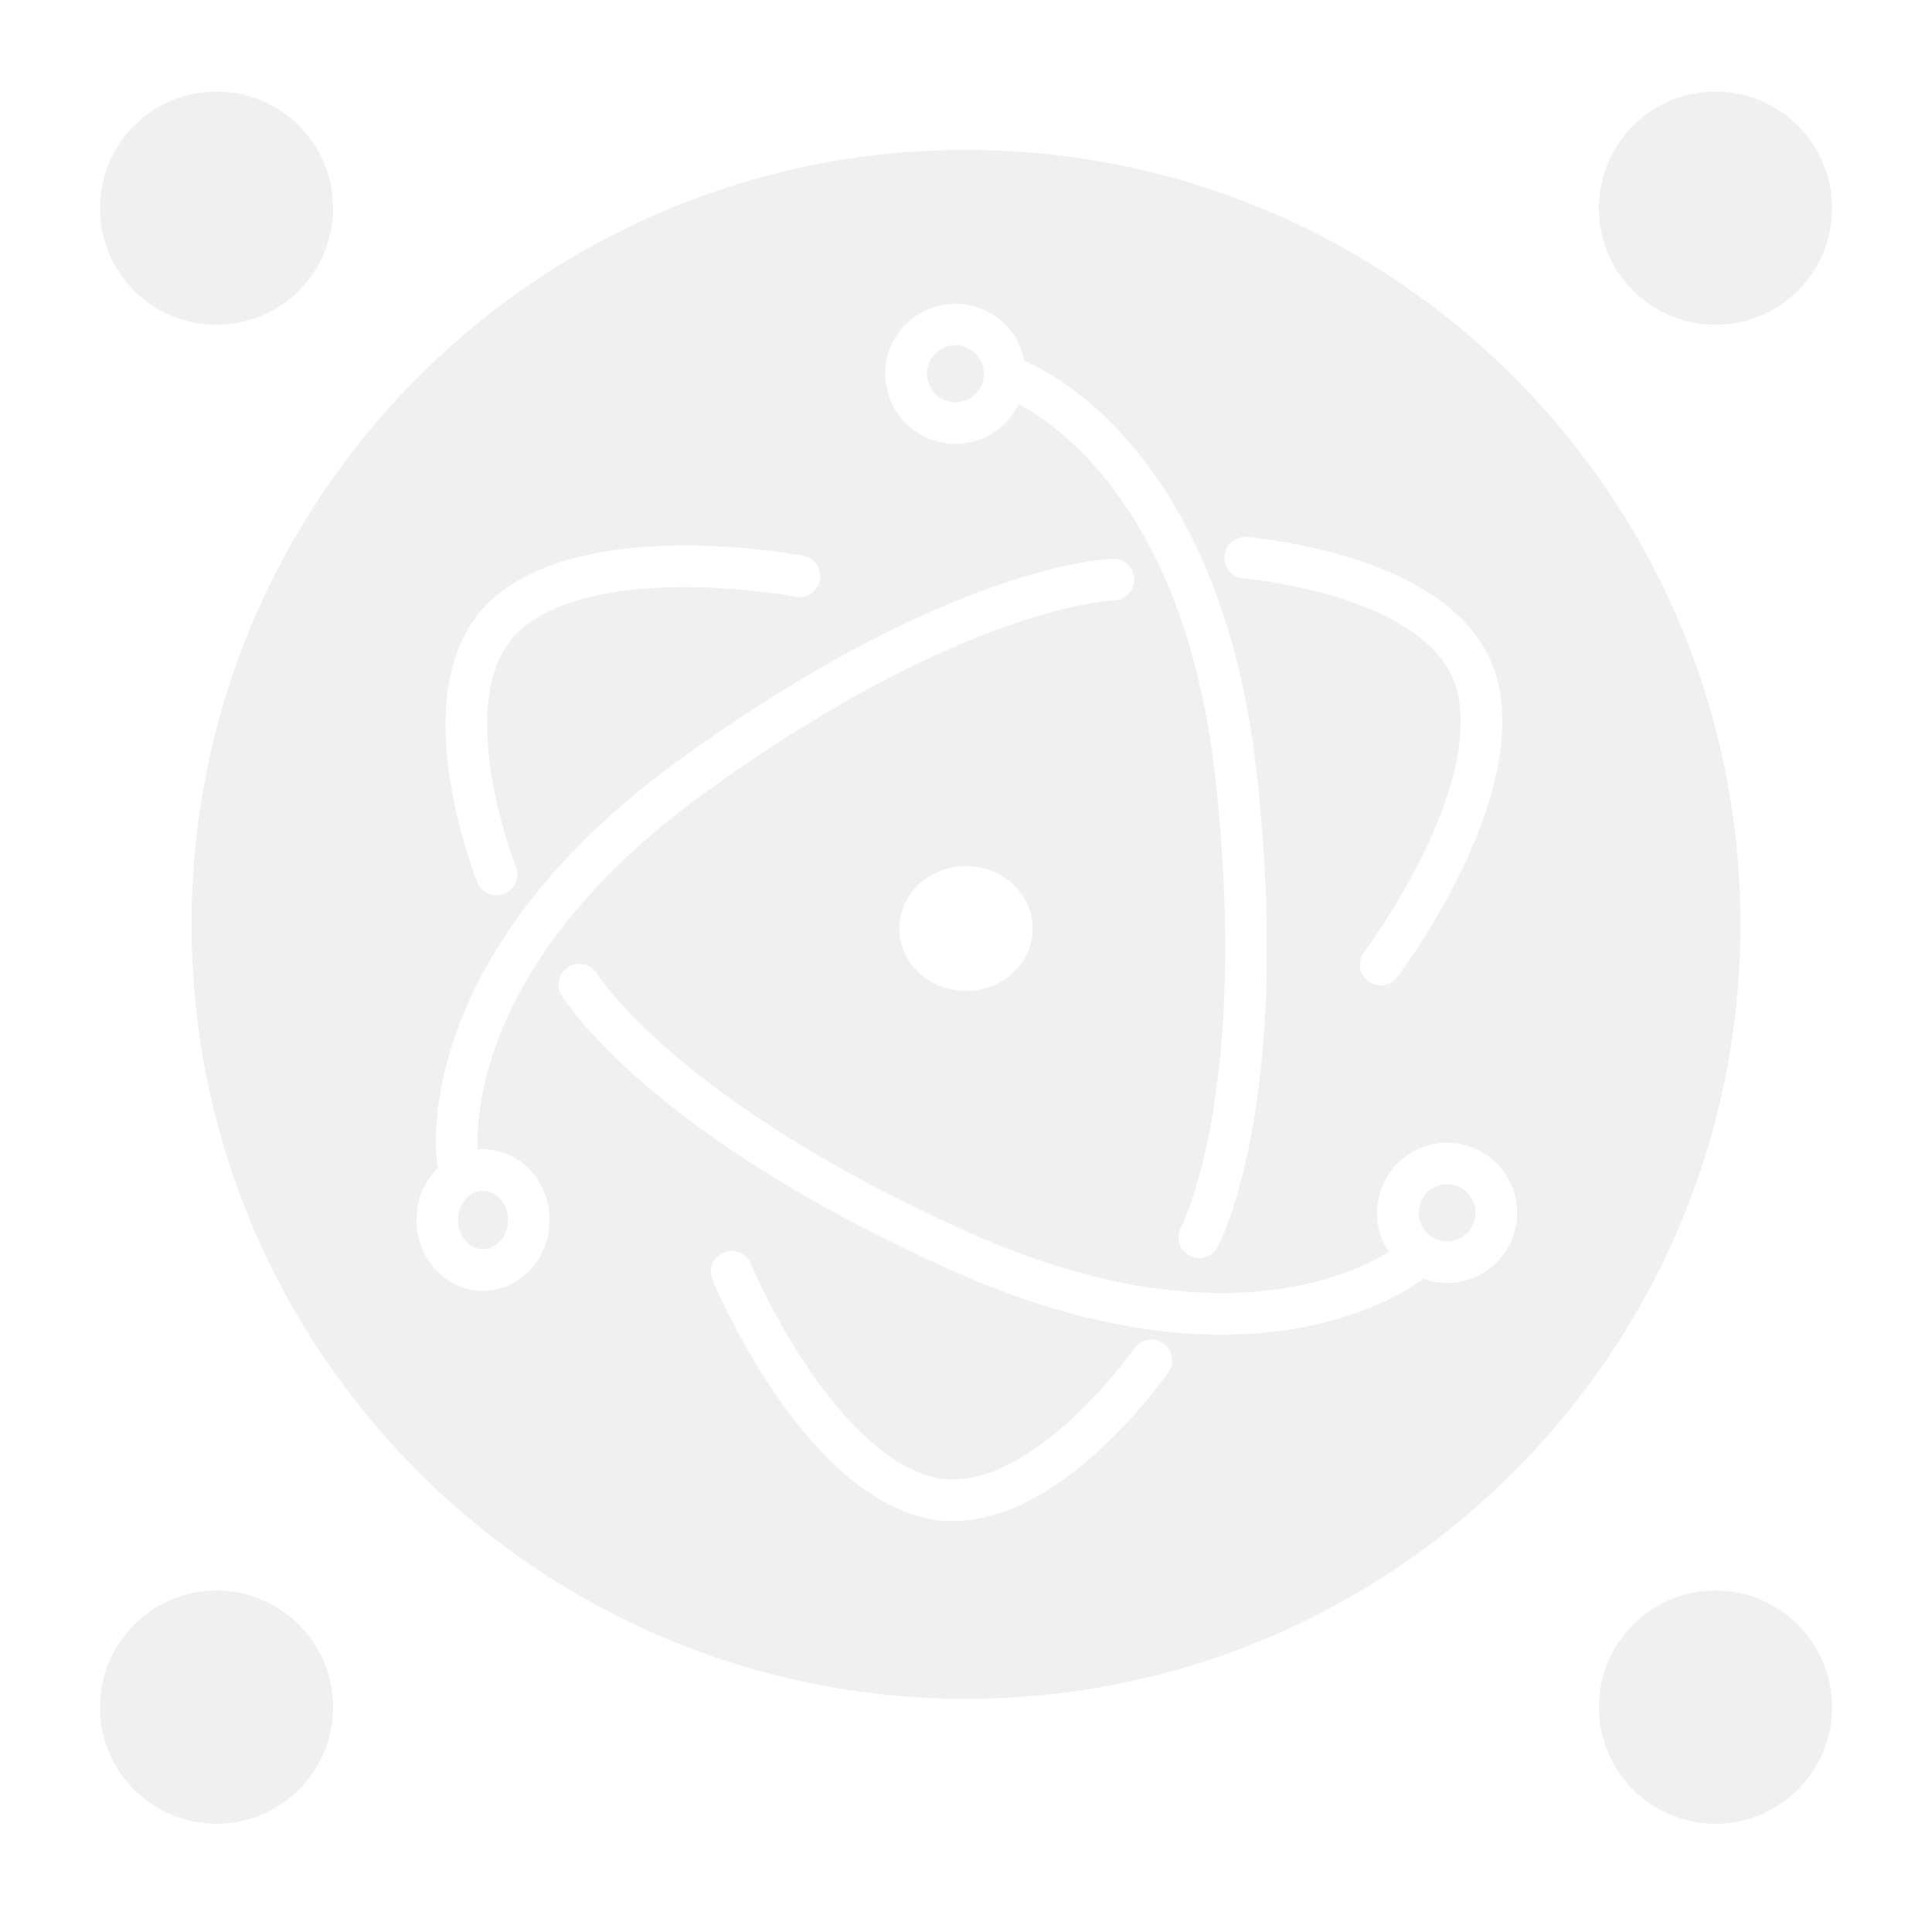
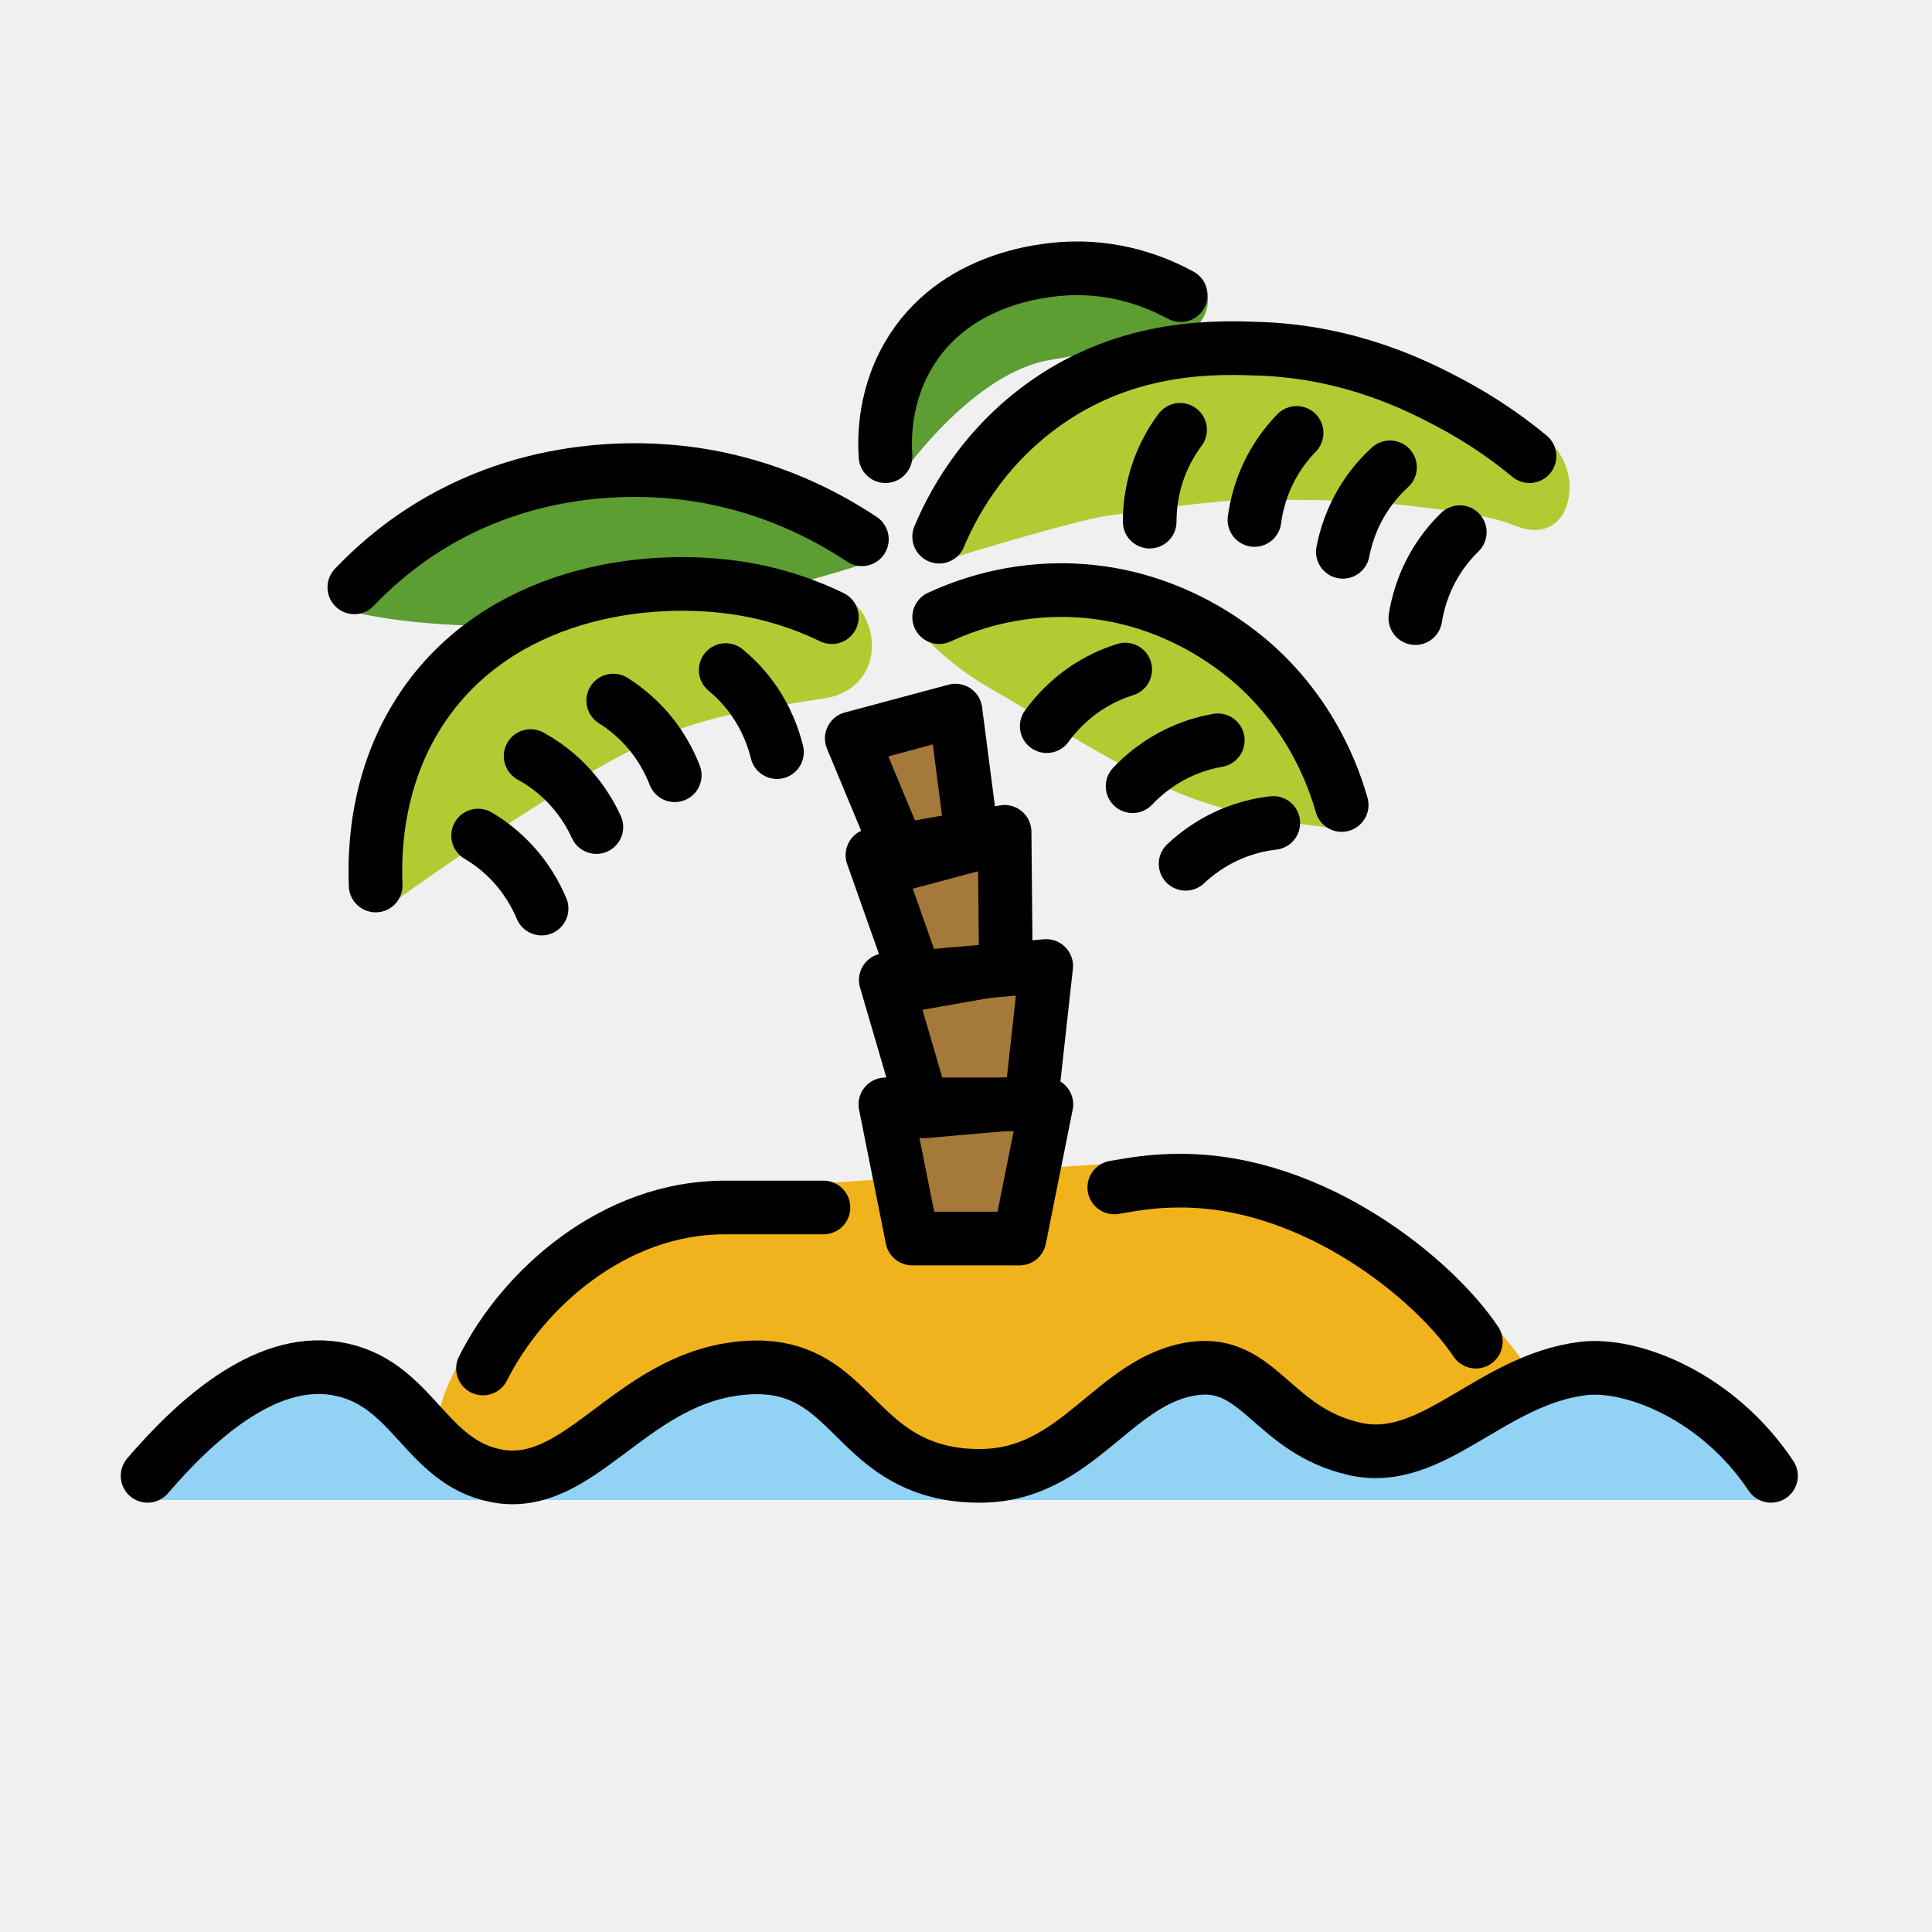
- <svg xmlns="http://www.w3.org/2000/svg" width="232" height="232" viewBox="0 0 232 232" fill="none">
-   <g filter="url(#filter0_b)">
-     <path d="M231.5 1V0.5H231H1H0.5V1V231V231.5H1H231H231.5V231V1ZM40.5 25C40.5 33.008 34.008 39.5 26 39.5C17.992 39.5 11.5 33.008 11.5 25C11.5 16.992 17.992 10.5 26 10.5C34.008 10.5 40.5 16.992 40.5 25ZM220.5 25C220.5 33.008 214.008 39.5 206 39.5C197.992 39.5 191.5 33.008 191.5 25C191.5 16.992 197.992 10.5 206 10.5C214.008 10.5 220.5 16.992 220.5 25ZM40.5 205C40.5 213.008 34.008 219.5 26 219.5C17.992 219.5 11.5 213.008 11.5 205C11.5 196.992 17.992 190.5 26 190.5C34.008 190.5 40.5 196.992 40.5 205ZM220.5 205C220.5 213.008 214.008 219.5 206 219.5C197.992 219.5 191.5 213.008 191.5 205C191.5 196.992 197.992 190.5 206 190.5C214.008 190.5 220.5 196.992 220.5 205ZM209.5 111C209.5 162.639 167.639 204.5 116 204.5C64.361 204.5 22.5 162.639 22.5 111C22.5 59.361 64.361 17.5 116 17.5C167.639 17.5 209.5 59.361 209.5 111Z" fill="white" stroke="white" />
-     <path d="M63.5 146.5C63.5 149.959 60.897 152.5 58 152.5C55.103 152.5 52.5 149.959 52.5 146.5C52.5 143.041 55.103 140.5 58 140.5C60.897 140.5 63.5 143.041 63.5 146.5Z" stroke="white" stroke-width="5" />
-     <path d="M54.986 139.466C54.986 139.466 51.197 116.315 83.187 93.165C115.178 70.014 133.698 69.593 133.698 69.593" stroke="white" stroke-width="5" stroke-linecap="round" />
-     <path d="M178.902 142.686C177.27 139.853 173.652 138.88 170.819 140.512C167.987 142.144 167.014 145.762 168.646 148.595C170.277 151.427 173.896 152.4 176.728 150.768C179.561 149.137 180.534 145.518 178.902 142.686Z" stroke="white" stroke-width="5" />
-     <path d="M169.409 151.555C169.409 151.555 151.24 166.394 115.211 150.232C79.182 134.07 69.572 118.232 69.572 118.232" stroke="white" stroke-width="5" stroke-linecap="round" />
-     <path d="M109.577 41.971C107.966 44.814 108.964 48.426 111.808 50.038C114.651 51.65 118.263 50.651 119.875 47.807C121.487 44.964 120.488 41.352 117.645 39.74C114.801 38.129 111.189 39.127 109.577 41.971Z" stroke="white" stroke-width="5" />
-     <path d="M122.038 45.647C122.038 45.647 144.047 53.767 148.412 93.013C152.778 132.259 144.012 148.579 144.012 148.579" stroke="white" stroke-width="5" stroke-linecap="round" />
-     <path d="M59.633 105C59.633 105 50.437 82.104 61.305 73.362C72.174 64.619 96 69.199 96 69.199" stroke="white" stroke-width="5" stroke-linecap="round" />
-     <path d="M149.532 66.978C149.532 66.978 174.391 68.913 177.477 82.638C180.564 96.363 165.799 115.833 165.799 115.833" stroke="white" stroke-width="5" stroke-linecap="round" />
-     <path d="M138.248 163.363C138.248 163.363 124.023 183.841 110.618 179.573C97.213 175.305 87.866 152.728 87.866 152.728" stroke="white" stroke-width="5" stroke-linecap="round" />
-     <path d="M116 119C120.418 119 124 115.642 124 111.5C124 107.358 120.418 104 116 104C111.582 104 108 107.358 108 111.5C108 115.642 111.582 119 116 119Z" fill="white" />
+ <svg xmlns="http://www.w3.org/2000/svg" id="emoji" viewBox="0 0 72 72">
+   <g id="color">
+     <path fill="#F1B31C" stroke="#F1B31C" stroke-linecap="round" stroke-linejoin="round" stroke-miterlimit="10" stroke-width="1.8" d="M55,50c-1.532-2.298-6-6-11-6c-1,0-1.648,0.107-2.474,0.252L30.688,45c-1.462,0-2.839,0-3.688,0 c-4.123,0-7.518,3.036-9,6c0,0-0.953,1.696-0.755,2.23C17.346,53.502,18,53.417,18,53.417h37.833 c0,0,1.75,0.5,0.917-1C55.917,50.917,55,50,55,50z" />
+     <path fill="#92D3F5" stroke="#92D3F5" stroke-linecap="round" stroke-linejoin="round" stroke-miterlimit="10" stroke-width="1.8" d="M66,55c-2-3-5.215-4.218-7-4c-3.454,0.423-5.605,3.647-8.5,3c-3.069-0.686-3.567-3.328-6-3 c-3.005,0.405-4.338,4.018-8,4c-0.386-0.002-1.304-0.007-2.333-0.454C31.556,53.411,31.111,50.575,27.5,51 c-4.053,0.477-5.909,4.591-9,4c-2.697-0.516-3.112-3.538-6-4c-2.662-0.426-5.258,1.97-7,4H66z" />
+     <path fill="#5C9E31" stroke="#5C9E31" stroke-linecap="round" stroke-linejoin="round" stroke-miterlimit="10" stroke-width="1.8" d="M44,11c-0.69-0.365-2.14-1.036-4-1c-0.721,0.014-4.172,0.183-6,3c-1.058,1.63-1.045,3.316-1,4 c0,0,2.705-3.876,5.896-4.458c2.182-0.398,3.456-0.457,4.317-0.646C44.109,11.7,44.264,11.139,44,11z" />
+     <path fill="#5C9E31" stroke="#5C9E31" stroke-linecap="round" stroke-linejoin="round" stroke-miterlimit="10" stroke-width="1.8" d="M32.12,20.097c-1.296-0.862-3.426-2.007-6.256-2.421c-1.291-0.189-5.65-0.654-9.861,1.938 c-1.276,0.785-2.198,1.642-2.798,2.274C13.204,21.888,20.189,23.917,32.12,20.097" />
+     <path fill="#B1CC33" stroke="#B1CC33" stroke-linecap="round" stroke-linejoin="round" stroke-miterlimit="10" stroke-width="1.8" d="M57,17c-1.004-0.772-1.724-1.28-3.035-1.972C52.841,14.434,50.394,13.13,47,13c-1.568-0.06-4.873-0.194-8,2 c-2.466,1.73-3.574,3.982-4,5c0,0,4.708-1.458,6.125-1.667c1.417-0.208,4.079-0.605,5.625-0.605 c1.571,0,3.709-0.02,5.542,0.188c1.833,0.208,3.413,0.424,4.238,0.742c0.671,0.259,0.977,0.384,1.063-0.423 C57.617,18.003,57.552,17.425,57,17z" />
+     <path fill="#B1CC33" stroke="#B1CC33" stroke-linecap="round" stroke-linejoin="round" stroke-miterlimit="10" stroke-width="1.8" d="M50,30c-0.299-1.051-1.058-3.151-3-5c-0.619-0.589-3.124-2.834-7-3c-2.297-0.098-4.081,0.576-5,1 c0,0,0.847,1.03,2.486,1.953c1.639,0.922,5.098,3.163,7.223,3.939S48.5,29.792,50,30" />
+     <path fill="#B1CC33" stroke="#B1CC33" stroke-linecap="round" stroke-linejoin="round" stroke-miterlimit="10" stroke-width="1.8" d="M31,23c-0.694-0.224-1.712-0.751-3-1c-3.555-0.686-8.99-0.052-12,4c-1.968,2.65-2.058,5.629-2,7 c0,0,2.547-1.916,6.833-4.555c4.039-2.488,5.756-2.676,9.782-3.314C32.062,24.902,31.655,23.211,31,23z" />
+     <polygon fill="#A57939" stroke="none" stroke-linecap="round" stroke-linejoin="round" stroke-miterlimit="10" stroke-width="2" points="36.257,31.485 33.681,32.175 31.743,27.518 35.607,26.482" />
+     <polygon fill="#A57939" stroke="none" stroke-linecap="round" stroke-linejoin="round" stroke-miterlimit="10" stroke-width="2" points="37.486,36.069 34.203,36.648 32.514,31.868 37.438,31" />
+     <polygon fill="#A57939" stroke="none" stroke-linecap="round" stroke-linejoin="round" stroke-miterlimit="10" stroke-width="2" points="38.428,41.068 34.443,41.417 33.011,36.523 38.989,36" />
+     <polygon fill="#A57939" stroke="none" stroke-linecap="round" stroke-linejoin="round" stroke-miterlimit="10" stroke-width="2" points="37.995,46.157 33.995,46.157 32.995,41.157 38.995,41.157" />
  </g>
-   <defs>
-     <filter id="filter0_b" x="-4" y="-4" width="240" height="240" filterUnits="userSpaceOnUse" color-interpolation-filters="sRGB">
-       <feFlood flood-opacity="0" result="BackgroundImageFix" />
-       <feGaussianBlur in="BackgroundImage" stdDeviation="2" />
-       <feComposite in2="SourceAlpha" operator="in" result="effect1_backgroundBlur" />
-       <feBlend mode="normal" in="SourceGraphic" in2="effect1_backgroundBlur" result="shape" />
-     </filter>
-   </defs>
+   <g id="hair" />
+   <g id="skin" />
+   <g id="skin-shadow" />
+   <g id="line">
+     <polygon fill="none" stroke="#000000" stroke-linecap="round" stroke-linejoin="round" stroke-miterlimit="10" stroke-width="2" points="36.257,31.485 33.681,32.175 31.743,27.518 35.607,26.482" />
+     <polygon fill="none" stroke="#000000" stroke-linecap="round" stroke-linejoin="round" stroke-miterlimit="10" stroke-width="2" points="37.486,36.069 34.203,36.648 32.514,31.868 37.438,31" />
+     <path fill="none" stroke="#000000" stroke-linecap="round" stroke-linejoin="round" stroke-miterlimit="10" stroke-width="2" d="M5.5,55c1.742-2.03,4.338-4.426,7-4c2.888,0.462,3.303,3.484,6,4c3.091,0.591,4.947-3.523,9-4 c3.611-0.425,4.056,2.411,6.667,3.546C35.196,54.993,36.114,54.998,36.5,55c3.662,0.018,4.995-3.595,8-4 c2.433-0.328,2.931,2.314,6,3c2.895,0.647,5.046-2.577,8.5-3c1.785-0.218,5,1,7,4" />
+     <path fill="none" stroke="#000000" stroke-linecap="round" stroke-linejoin="round" stroke-miterlimit="10" stroke-width="2" d="M41.526,44.252C42.352,44.108,43,44,44,44c5,0,9.468,3.702,11,6" />
+     <path fill="none" stroke="#000000" stroke-linecap="round" stroke-linejoin="round" stroke-miterlimit="10" stroke-width="2" d="M18,51c1.482-2.964,4.877-6,9-6c0.849,0,2.226,0,3.688,0" />
+     <path fill="none" stroke="#000000" stroke-linecap="round" stroke-linejoin="round" stroke-miterlimit="10" stroke-width="2" d="M14,33c-0.058-1.371,0.032-4.35,2-7c3.01-4.052,8.445-4.686,12-4c1.288,0.249,2.311,0.667,3,1" />
+     <polygon fill="none" stroke="#000000" stroke-linecap="round" stroke-linejoin="round" stroke-miterlimit="10" stroke-width="2" points="38.428,41.068 34.443,41.417 33.011,36.523 38.989,36" />
+     <path fill="none" stroke="#000000" stroke-linecap="round" stroke-linejoin="round" stroke-miterlimit="10" stroke-width="2" d="M35,20c0.426-1.018,1.534-3.27,4-5c3.127-2.194,6.432-2.06,8-2c3.394,0.13,5.876,1.407,7,2 c1.312,0.693,2.315,1.435,3,2" />
+     <path fill="none" stroke="#000000" stroke-linecap="round" stroke-linejoin="round" stroke-miterlimit="10" stroke-width="2" d="M32.12,20.097c-1.296-0.862-3.426-2.007-6.256-2.421c-1.291-0.189-5.65-0.654-9.861,1.938 c-1.276,0.785-2.198,1.642-2.798,2.274" />
+     <path fill="none" stroke="#000000" stroke-linecap="round" stroke-linejoin="round" stroke-miterlimit="10" stroke-width="2" d="M44,11c-0.713-0.388-2.14-1.036-4-1c-0.721,0.014-4.172,0.183-6,3c-1.058,1.63-1.045,3.316-1,4" />
+     <path fill="none" stroke="#000000" stroke-linecap="round" stroke-linejoin="round" stroke-miterlimit="10" stroke-width="2" d="M35,23c0.919-0.424,2.703-1.098,5-1c3.876,0.166,6.381,2.411,7,3c1.942,1.849,2.701,3.949,3,5" />
+     <path fill="none" stroke="#000000" stroke-linecap="round" stroke-linejoin="round" stroke-miterlimit="10" stroke-width="2" d="M28.955,28.029c-0.123-0.502-0.378-1.259-0.94-2.029c-0.328-0.449-0.675-0.785-0.97-1.029" />
+     <path fill="none" stroke="#000000" stroke-linecap="round" stroke-linejoin="round" stroke-miterlimit="10" stroke-width="2" d="M25.146,28.891c-0.188-0.482-0.539-1.199-1.197-1.889c-0.384-0.402-0.772-0.691-1.096-0.894" />
+     <path fill="none" stroke="#000000" stroke-linecap="round" stroke-linejoin="round" stroke-miterlimit="10" stroke-width="2" d="M22.225,30.822c-0.215-0.47-0.608-1.166-1.305-1.816c-0.406-0.379-0.811-0.644-1.146-0.829" />
+     <path fill="none" stroke="#000000" stroke-linecap="round" stroke-linejoin="round" stroke-miterlimit="10" stroke-width="2" d="M20.183,33.86c-0.2-0.477-0.571-1.184-1.247-1.856c-0.394-0.392-0.79-0.67-1.119-0.865" />
+     <path fill="none" stroke="#000000" stroke-linecap="round" stroke-linejoin="round" stroke-miterlimit="10" stroke-width="2" d="M42.845,19.44c0.001-0.517,0.07-1.313,0.434-2.193c0.213-0.513,0.47-0.923,0.699-1.229" />
+     <path fill="none" stroke="#000000" stroke-linecap="round" stroke-linejoin="round" stroke-miterlimit="10" stroke-width="2" d="M46.75,19.378c0.068-0.512,0.241-1.292,0.717-2.118c0.278-0.481,0.587-0.853,0.854-1.127" />
+     <path fill="none" stroke="#000000" stroke-linecap="round" stroke-linejoin="round" stroke-miterlimit="10" stroke-width="2" d="M50.044,20.565c0.098-0.508,0.315-1.276,0.839-2.073c0.305-0.464,0.636-0.818,0.918-1.076" />
+     <path fill="none" stroke="#000000" stroke-linecap="round" stroke-linejoin="round" stroke-miterlimit="10" stroke-width="2" d="M52.746,23.035c0.082-0.51,0.275-1.286,0.773-2.098c0.291-0.474,0.609-0.837,0.883-1.104" />
+     <polygon fill="none" stroke="#000000" stroke-linecap="round" stroke-linejoin="round" stroke-miterlimit="10" stroke-width="2" points="37.995,46.157 33.995,46.157 32.995,41.157 38.995,41.157" />
+     <path fill="none" stroke="#000000" stroke-linecap="round" stroke-linejoin="round" stroke-miterlimit="10" stroke-width="2" d="M39.009,27.062c0.304-0.418,0.826-1.023,1.637-1.523c0.473-0.292,0.922-0.472,1.287-0.587" />
+     <path fill="none" stroke="#000000" stroke-linecap="round" stroke-linejoin="round" stroke-miterlimit="10" stroke-width="2" d="M42.209,29.3c0.356-0.375,0.952-0.907,1.822-1.297c0.507-0.227,0.976-0.348,1.352-0.414" />
+     <path fill="none" stroke="#000000" stroke-linecap="round" stroke-linejoin="round" stroke-miterlimit="10" stroke-width="2" d="M44.184,32.191c0.377-0.354,1.003-0.85,1.894-1.188c0.519-0.198,0.994-0.29,1.374-0.334" />
+   </g>
</svg>
